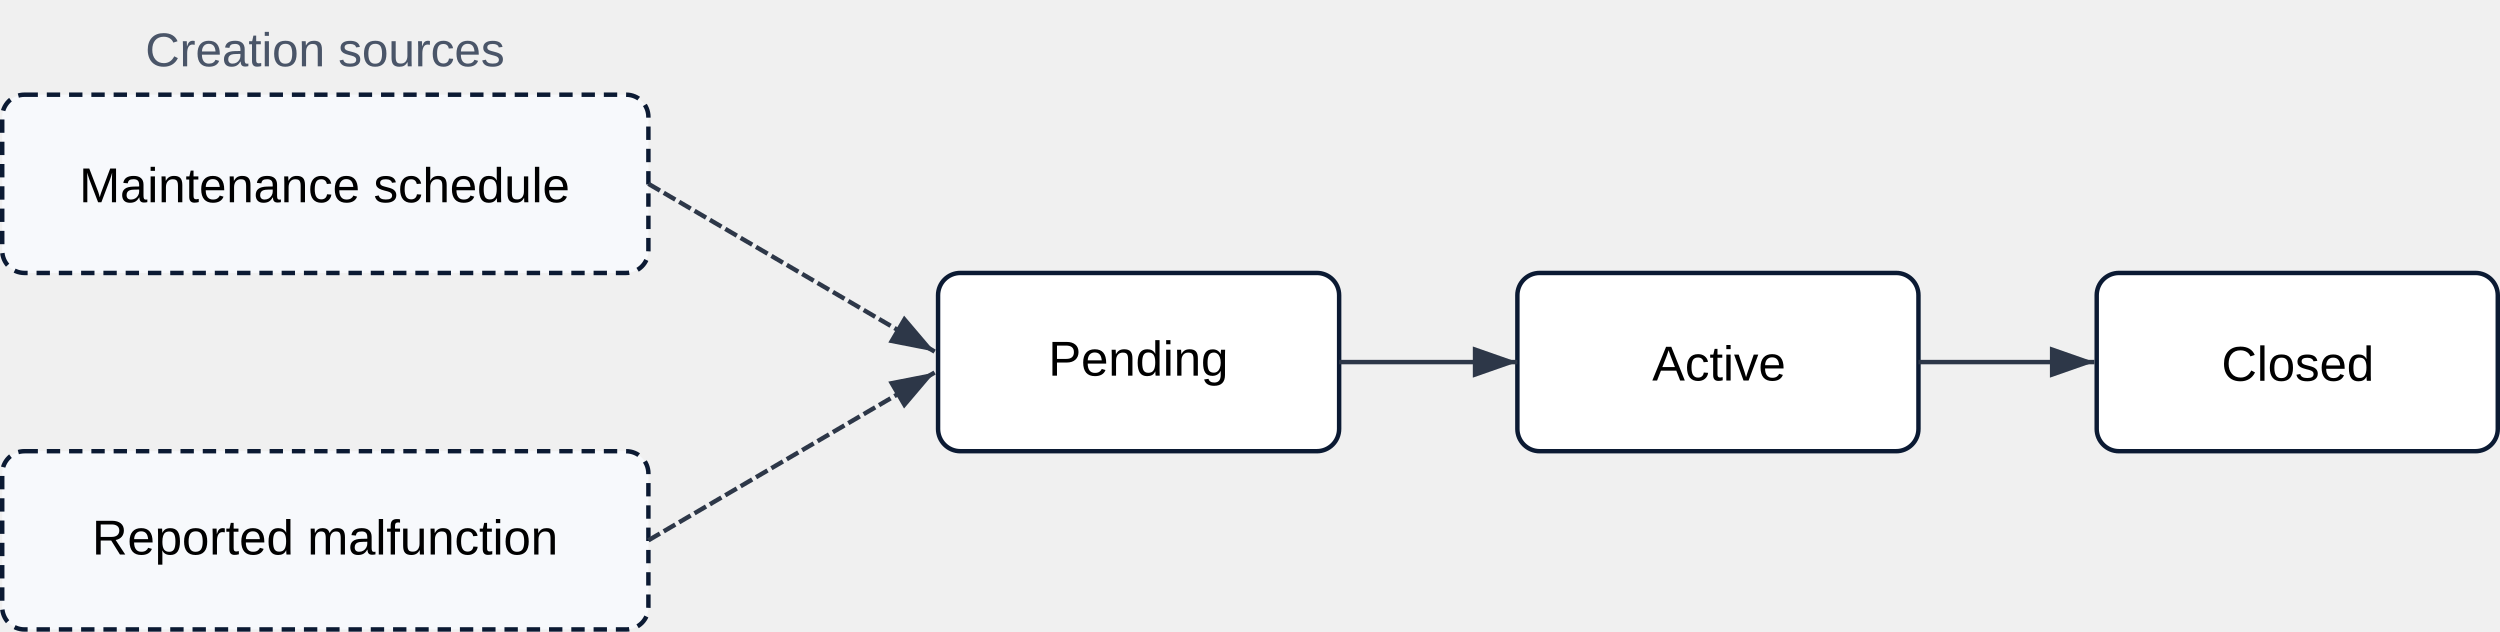
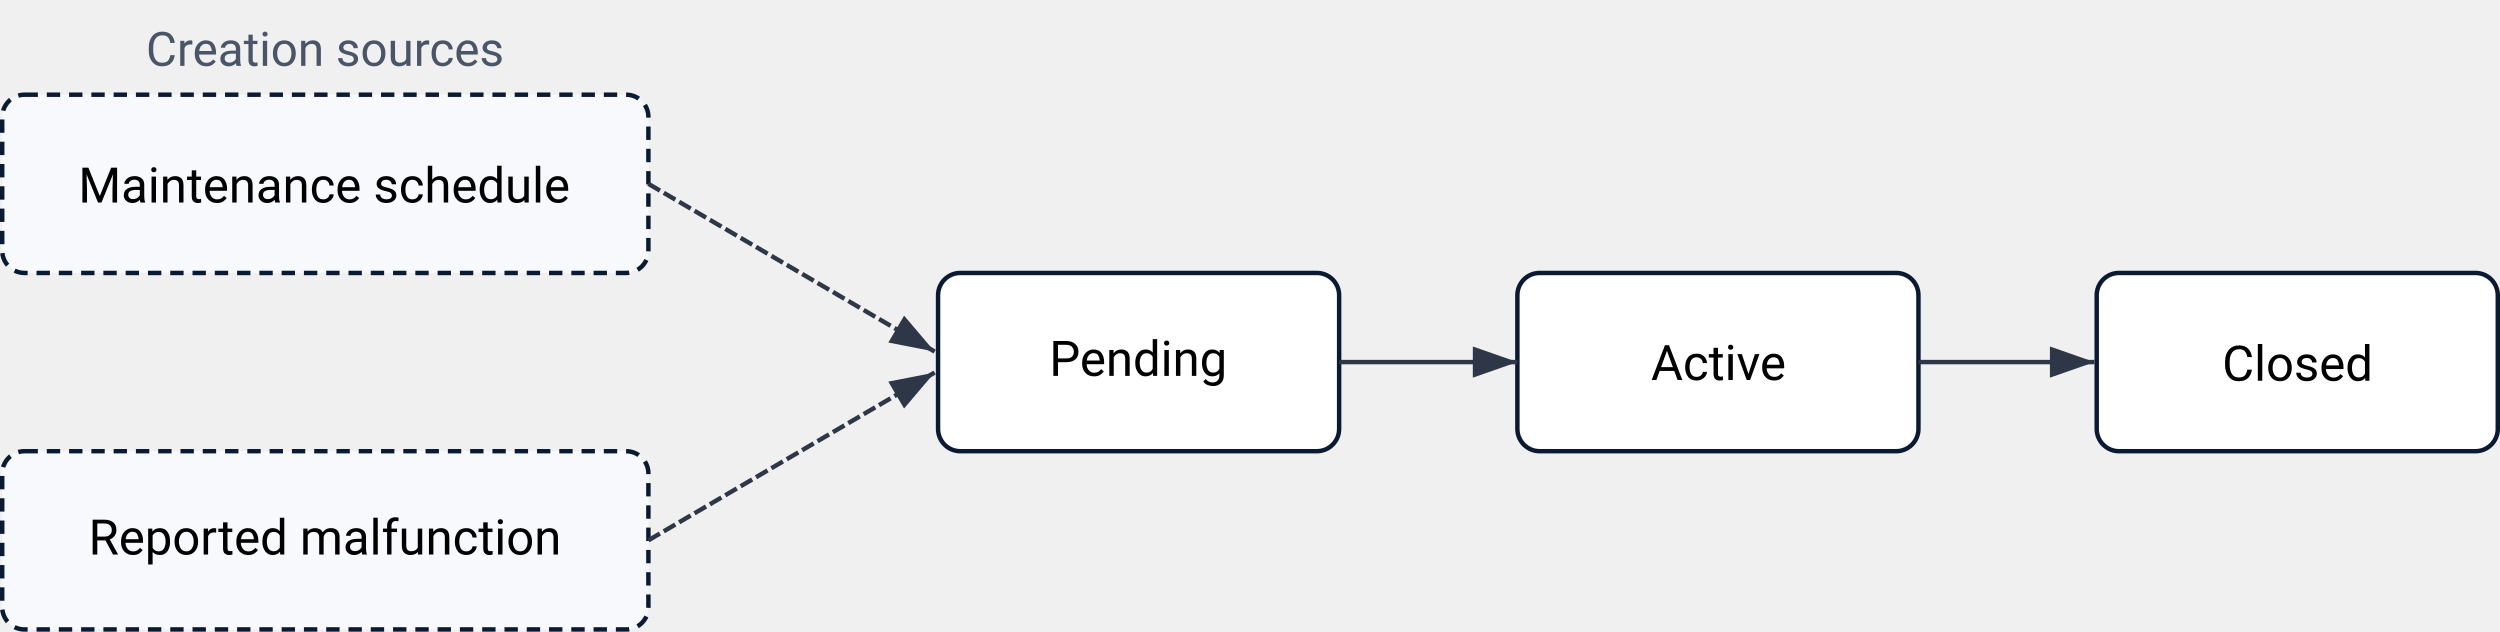
<svg xmlns="http://www.w3.org/2000/svg" width="1122" height="283.512" viewBox="0 0 1122 283.512" version="1.1" id="svg9">
  <defs id="defs1">
    <marker id="arrow" markerWidth="12" markerHeight="12" refX="10" refY="6" orient="auto">
      <path d="M 0,0 12,6 0,12 Z" fill="#0b1a33" id="path1" />
    </marker>
    <style id="style1">
      .box { fill: white; stroke: #0b1a33; stroke-width: 2; }
      .source { fill: #f7f9fc; stroke: #0b1a33; stroke-width: 2; stroke-dasharray: 6 4; }
      .text { font-family: Arial, sans-serif; font-size: 22px; fill: #000; text-anchor: middle; dominant-baseline: middle; }
      .small-text { font-family: Arial, sans-serif; font-size: 16px; fill: #4a5568; text-anchor: middle; dominant-baseline: middle; }
      .line { stroke: #0b1a33; stroke-width: 3; fill: none; marker-end: url(#arrow); }
      .source-line { stroke: #0b1a33; stroke-width: 2; fill: none; stroke-dasharray: 6 4; marker-end: url(#arrow); }
    </style>
    <marker id="arrowhead" markerWidth="10" markerHeight="7" refX="10" refY="3.5" orient="auto" viewBox="0 0 10 7" preserveAspectRatio="xMidYMid">
      <polygon points="10,3.5 0,7 0,0 " fill="#2d3748" id="polygon1" />
    </marker>
    <marker id="arrowhead-8" markerWidth="10" markerHeight="7" refX="10" refY="3.5" orient="auto" viewBox="0 0 10 7" preserveAspectRatio="xMidYMid">
      <polygon points="10,3.5 0,7 0,0 " fill="#2d3748" id="polygon1-8" />
    </marker>
  </defs>
-   <text class="small-text" x="145.865" y="23.708" id="text1" style="font-size:21.333px">Creation sources</text>
+   <text class="small-text" x="145.865" y="23.708" id="text1" style="font-size:21.333px;-inkscape-font-specification:Roboto;font-family:Roboto;font-weight:normal;font-style:normal;font-stretch:normal;font-variant:normal">Creation sources</text>
  <rect class="source" x="1" y="42.5" width="290" height="80" rx="10" id="rect1" />
-   <text class="text" x="145.64" y="84.547" id="text2">Maintenance schedule</text>
+   <text class="text" x="145.495" y="84.837" id="text2" style="font-style:normal;font-variant:normal;font-weight:normal;font-stretch:normal;font-family:Roboto;-inkscape-font-specification:Roboto">Maintenance schedule</text>
  <rect class="source" x="1" y="202.5" width="290" height="80" rx="10" id="rect2" />
-   <text class="text" x="145.893" y="242.624" id="text3">Reported malfunction</text>
+   <text class="text" x="145.839" y="242.823" id="text3" style="font-style:normal;font-variant:normal;font-weight:normal;font-stretch:normal;font-family:Roboto;-inkscape-font-specification:Roboto">Reported malfunction</text>
  <rect class="box" x="421" y="122.5" width="180" height="80" rx="10" id="rect3" />
-   <text class="text" x="510.887" y="162.355" id="text4">Pending</text>
+   <text class="text" x="510.844" y="162.645" id="text4" style="font-style:normal;font-variant:normal;font-weight:normal;font-stretch:normal;font-family:Roboto;-inkscape-font-specification:Roboto">Pending</text>
  <rect class="box" x="681" y="122.5" width="180" height="80" rx="10" id="rect4" />
-   <text class="text" x="771.473" y="164.541" id="text5">Active</text>
+   <text class="text" x="771.247" y="164.509" id="text5" style="font-style:normal;font-variant:normal;font-weight:normal;font-stretch:normal;font-family:Roboto;-inkscape-font-specification:Roboto">Active</text>
  <rect class="box" x="941" y="122.5" width="180" height="80" rx="10" id="rect5" />
-   <text class="text" x="1031.247" y="164.67" id="text6">Closed</text>
+   <text class="text" x="1031.14" y="164.831" id="text6" style="font-style:normal;font-variant:normal;font-weight:normal;font-stretch:normal;font-family:Roboto;-inkscape-font-specification:Roboto">Closed</text>
  <line class="arrow" x1="601" y1="162.5" x2="681" y2="162.5" id="line12" style="stroke:#2d3748;stroke-width:2;marker-end:url(#arrowhead)" />
  <line class="arrow" x1="861" y1="162.5" x2="940" y2="162.5" id="line12-2" style="stroke:#2d3748;stroke-width:2;marker-end:url(#arrowhead-8)" />
  <line class="arrow" x1="290.979" y1="242.5" x2="419.452" y2="167.199" id="line9" style="stroke:#2d3748;stroke-width:2;stroke-dasharray:6, 2;stroke-dashoffset:0;marker-end:url(#arrowhead)" />
  <line class="arrow" x1="291" y1="82.5" x2="419.473" y2="157.801" id="line10" style="stroke:#2d3748;stroke-width:2;stroke-dasharray:6, 2;stroke-dashoffset:0;marker-end:url(#arrowhead)" />
</svg>
